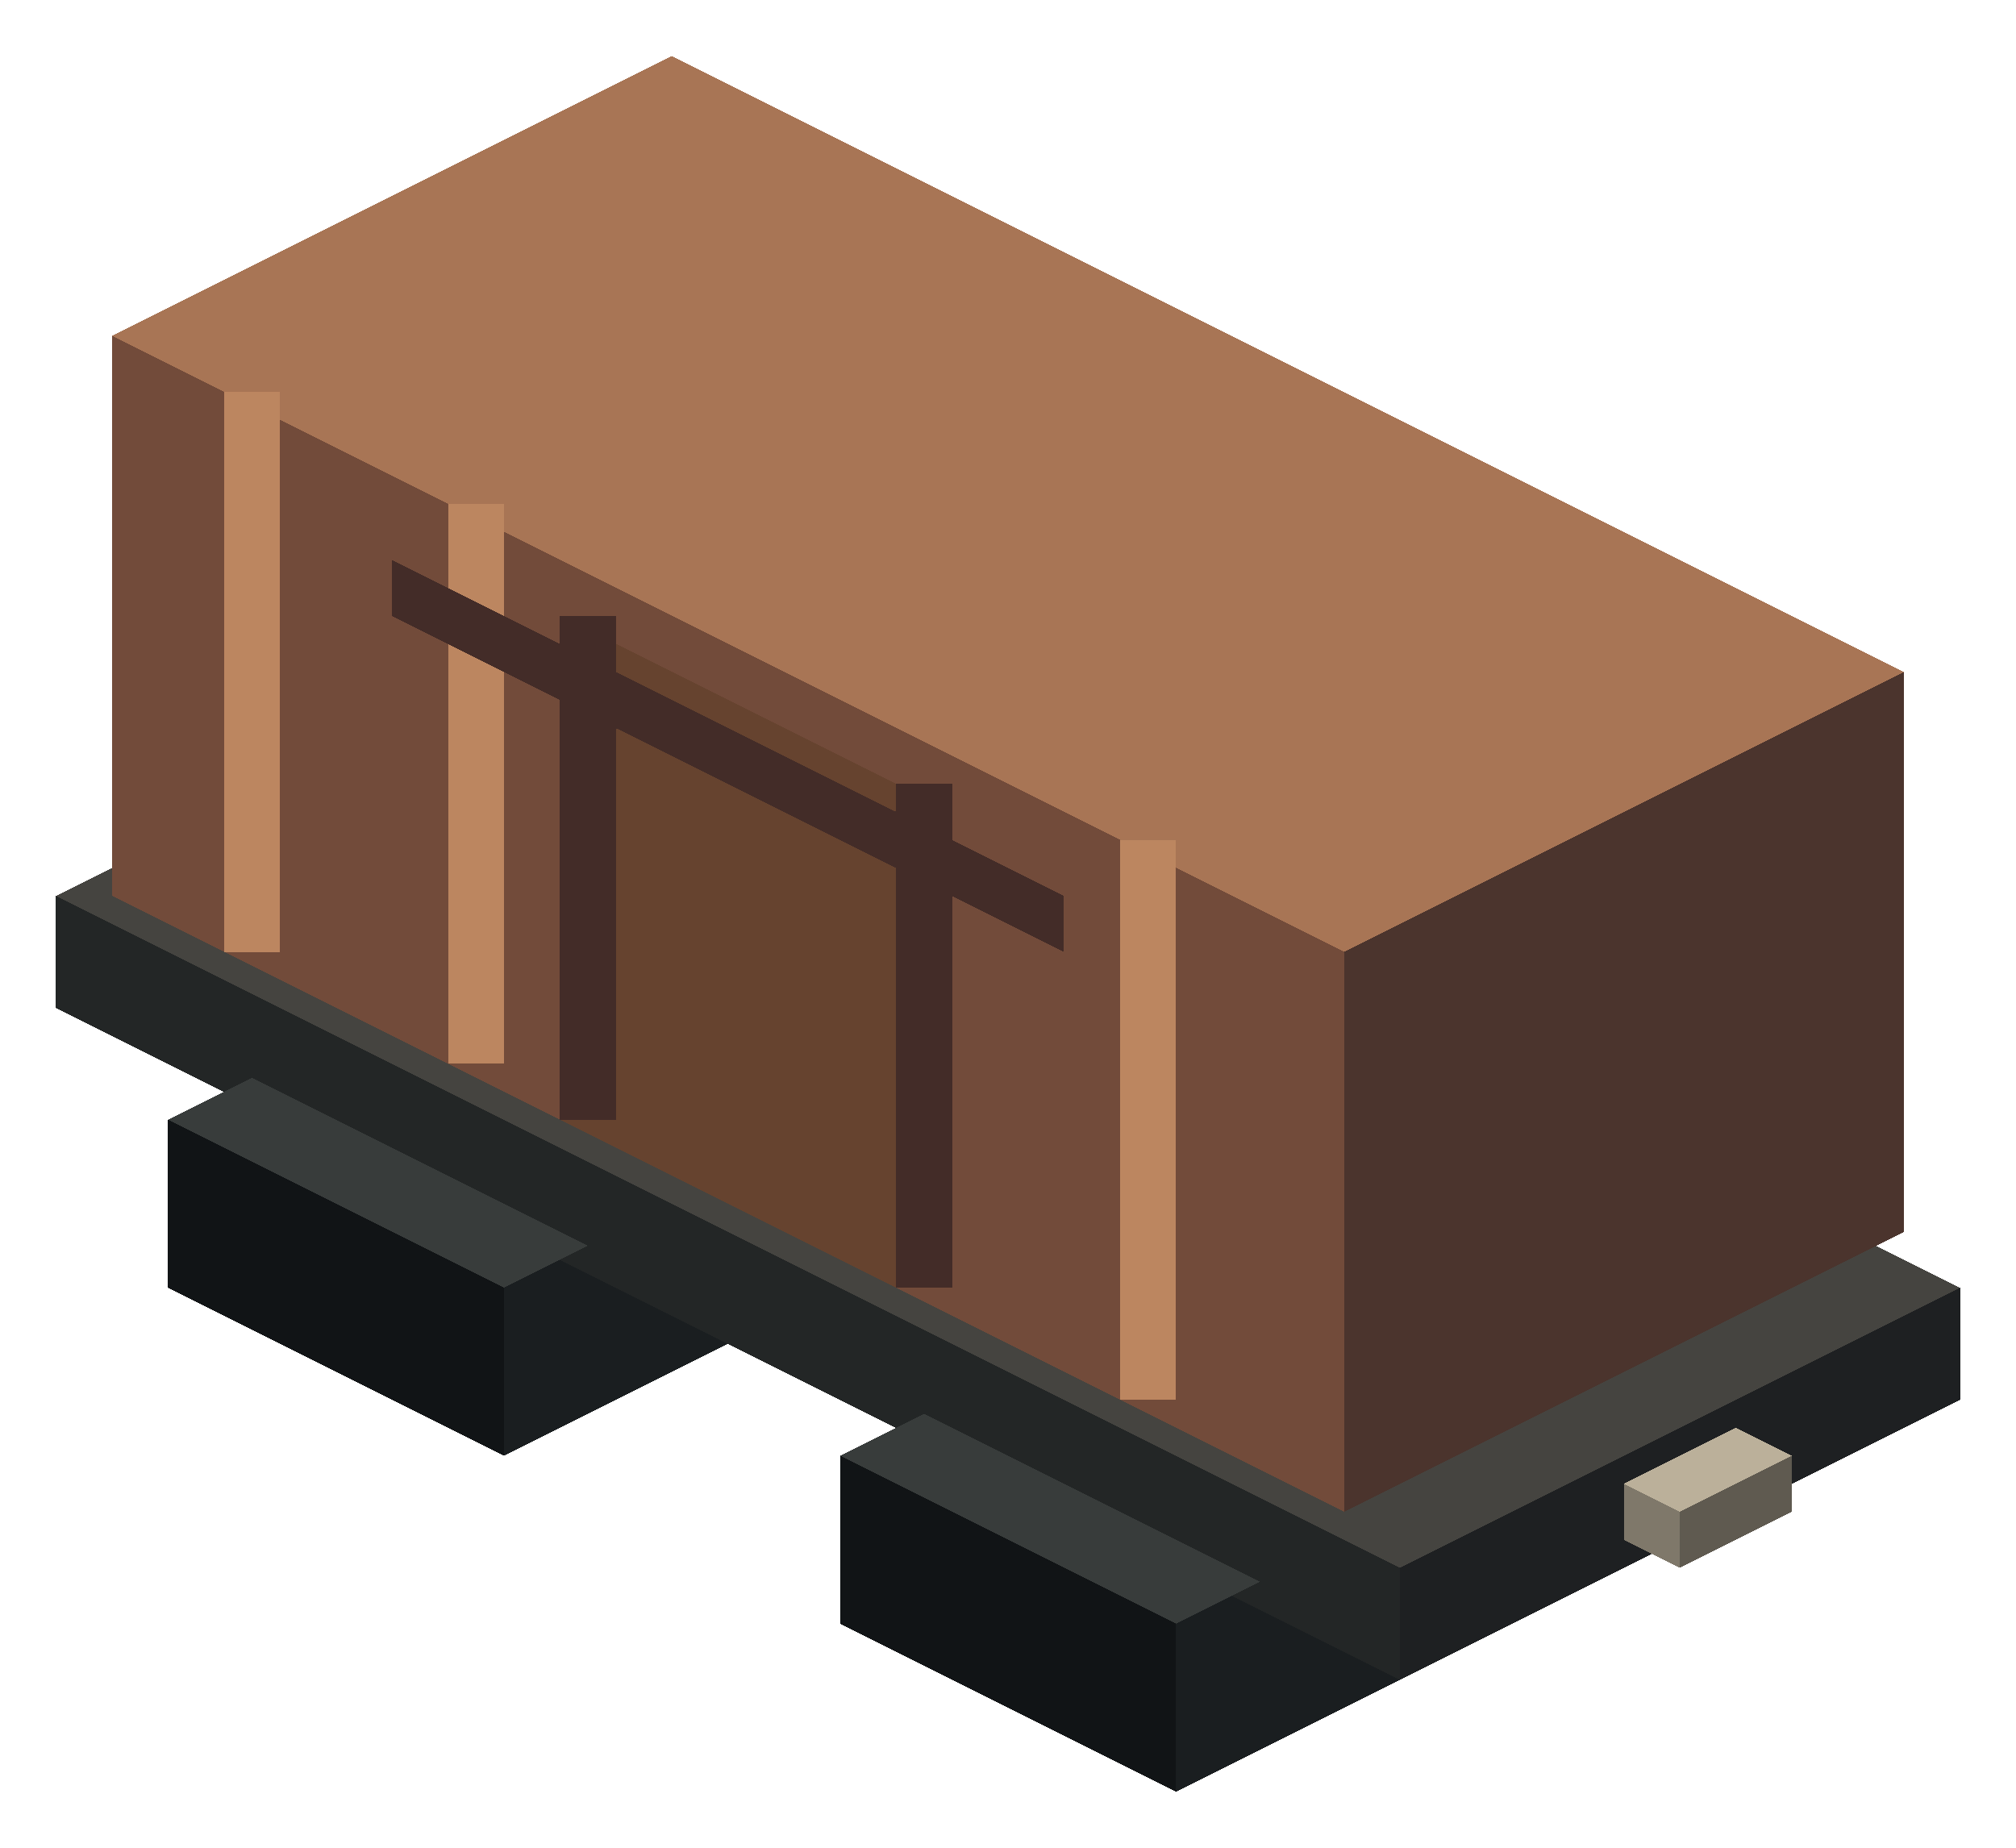
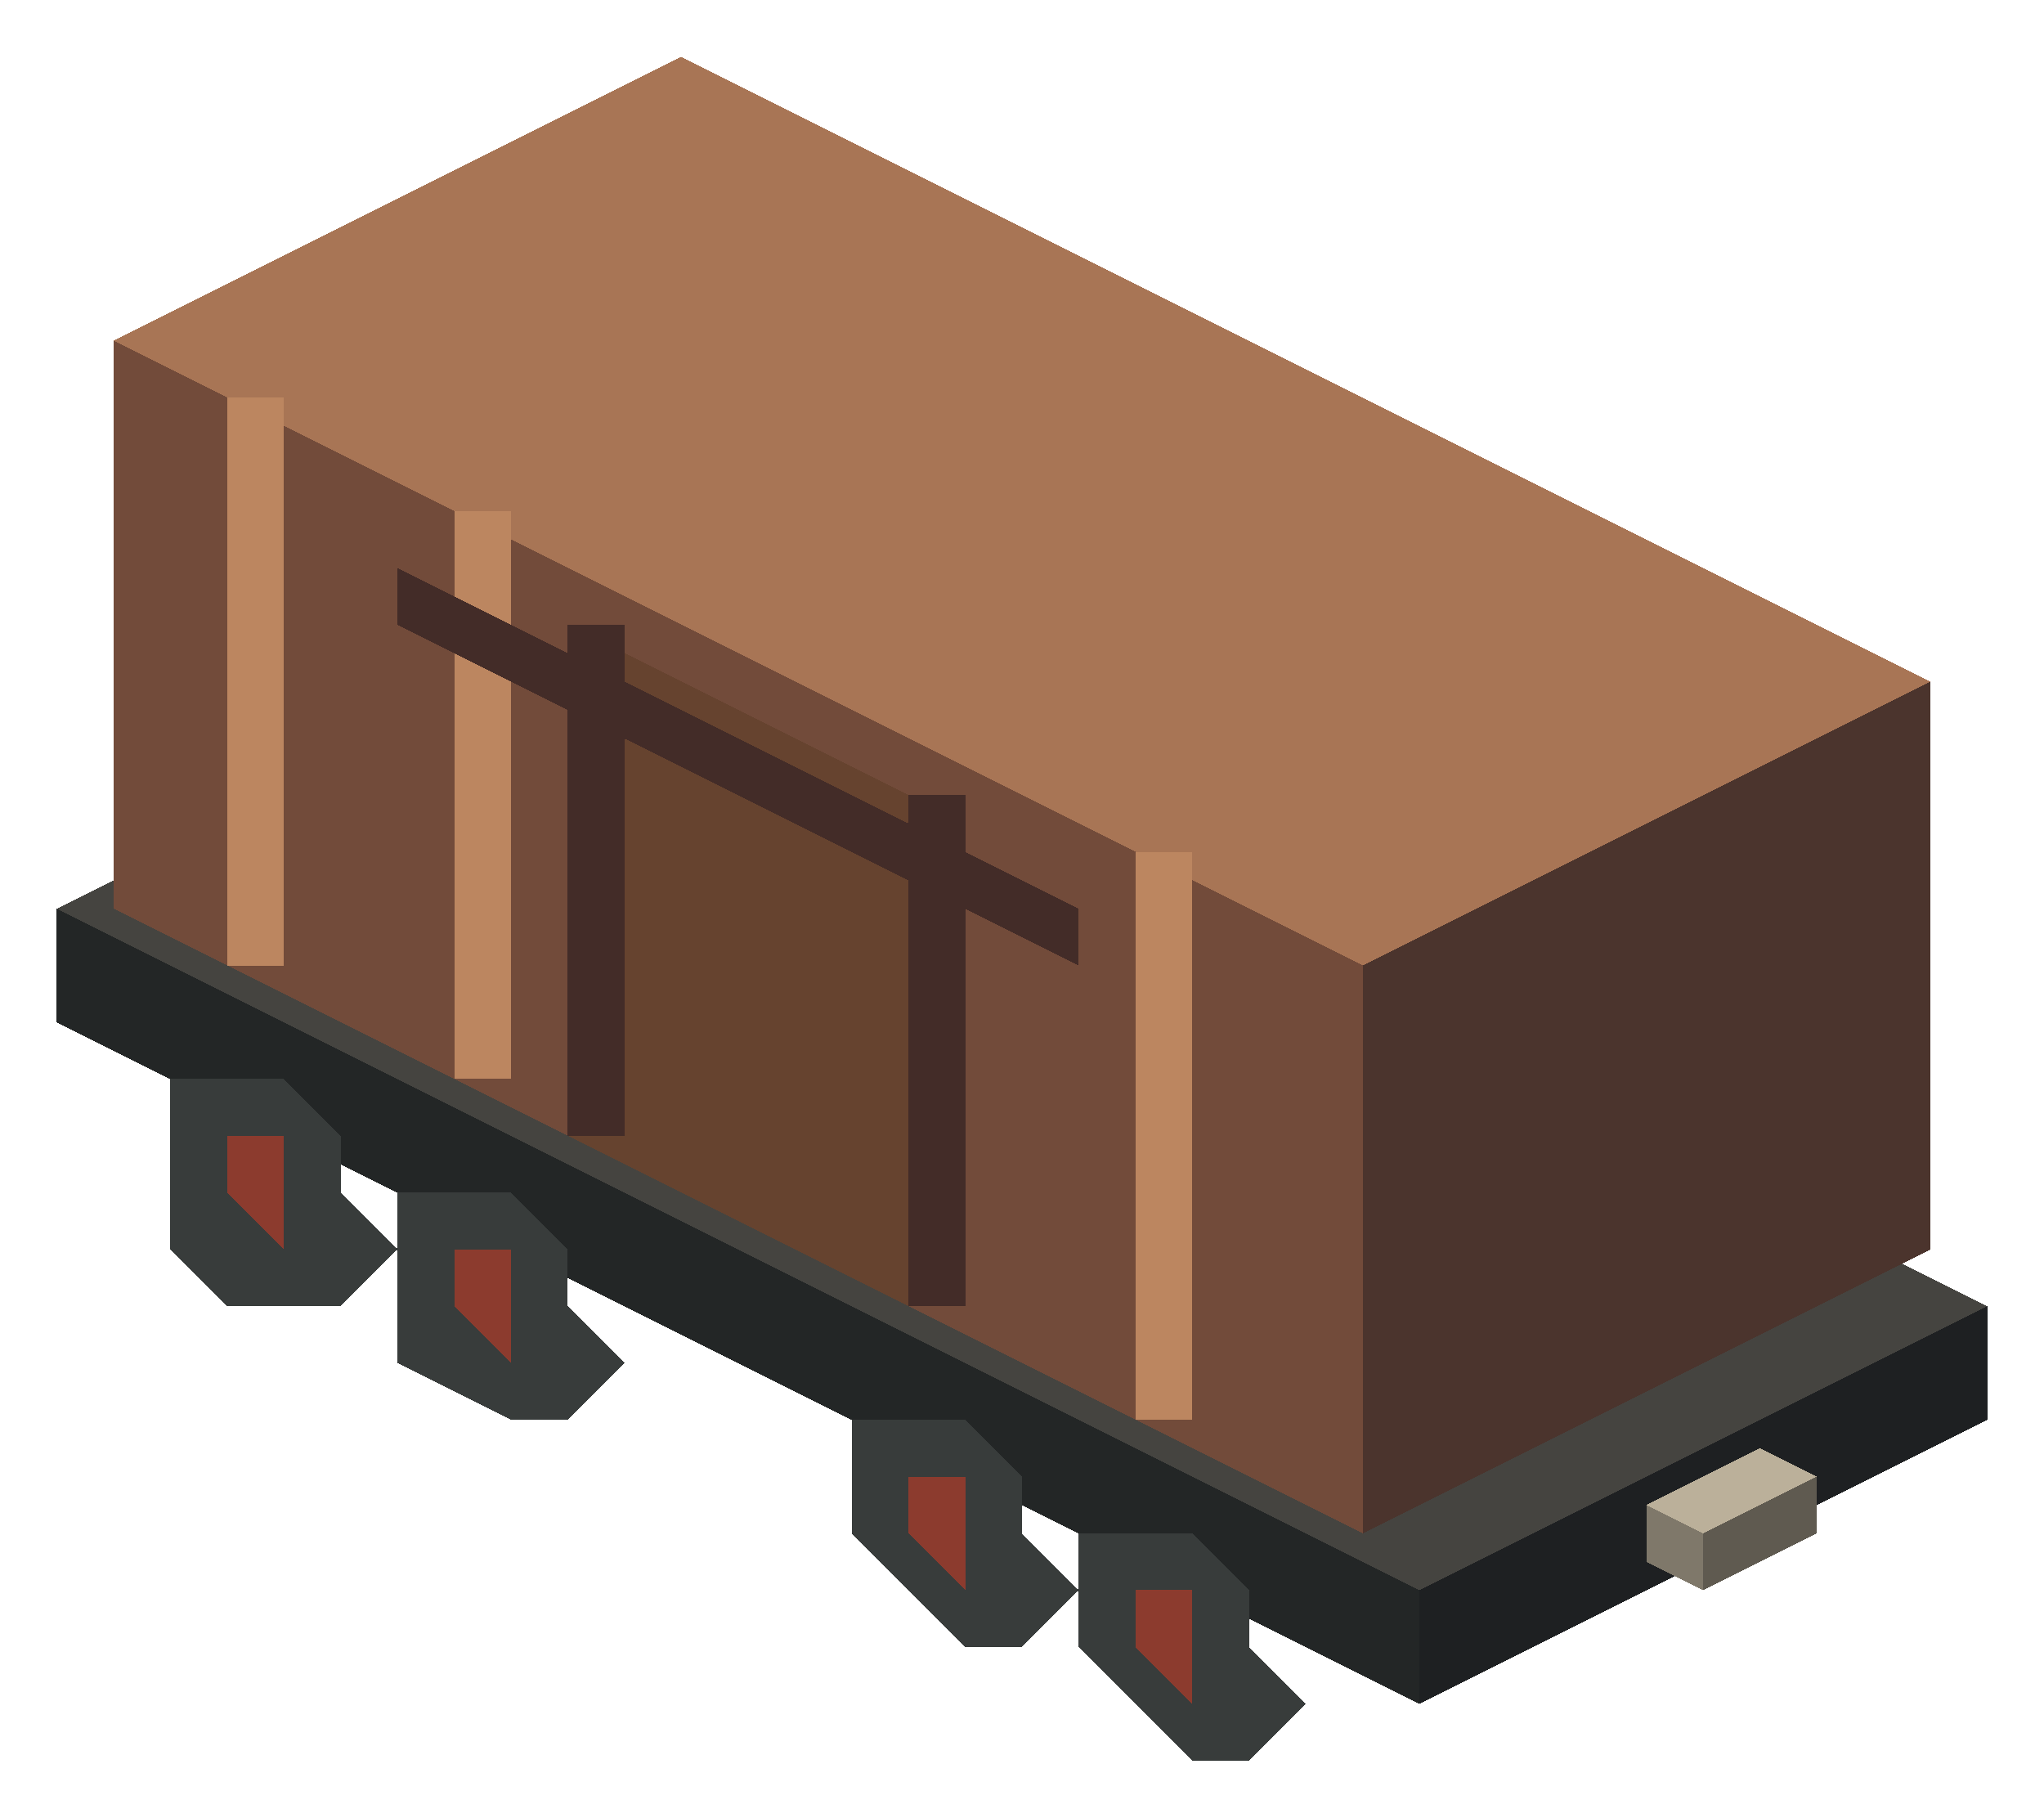
- <svg xmlns="http://www.w3.org/2000/svg" width="36" height="33" viewBox="0 0 36 33" shape-rendering="crispEdges" data-template="railyard-car-boxcar" data-anchor-x="6" data-anchor-y="18" data-length-m="12">
+ <svg xmlns="http://www.w3.org/2000/svg" width="36" height="32" viewBox="0 0 36 32" shape-rendering="crispEdges" data-template="railyard-car-boxcar" data-anchor-x="6" data-anchor-y="18" data-length-m="12">
  <g id="silhouette-underlays">
    <path d="M4,14 6,13 8,14 8,15 6,16 4,15Z" fill="#5f5a50" />
-     <path d="M3,20 15,14 21,17 21,20 9,26 3,23Z" fill="#1a1e20" />
-     <path d="M15,26 27,20 33,23 33,26 21,32 15,29Z" fill="#1a1e20" />
+     <path d="M6,18 12,15 18,18 18,19 12,22 6,19Z" fill="#1a1e20" />
+     <path d="M18,24 24,21 30,24 30,25 24,28 18,25Z" fill="#1a1e20" />
    <path d="M1,16 11,11 35,23 35,25 25,30 1,18Z" fill="#1e2022" />
    <path d="M2,6 12,1 34,12 34,22 24,27 2,16Z" fill="#4b342d" />
    <path d="M28,26 30,25 32,26 32,27 30,28 28,27Z" fill="#5f5a50" />
  </g>
  <g id="coupler">
</g>
  <g id="trucks">
-     <path d="M3,20 9,23 9,26 3,23ZM15,26 21,29 21,32 15,29Z" fill="#111416" />
-     <path d="M13,24 9,26 9,23 10,22.5ZM25,30 21,32 21,29 22,28.5Z" fill="#1a1e20" />
-     <path d="M4.5,19.25 10.5,22.25 9,23 3,20ZM16.5,25.25 22.5,28.25 21,29 15,26Z" fill="#383c3b" />
+ </g>
+   <g id="wheels">
+     <path d="M4,23 3,22 3,21ZM4,23 3,21 3,20ZM4,23 3,20 3,19ZM4,23 3,19 4,19ZM4,23 4,19 5,19ZM4,23 4,19 5,19ZM4.4,21.4 4,23 4,21ZM4.4,21.4 4,21 4,19 5,19ZM4.4,21.4 4,21 4,19 5,19ZM4.4,21.4 4,21 4,19 5,19ZM4.75,20 4,20 4,19 5,19ZM4.75,20 4.4,21.4 4,21 4,20ZM4.75,20 4.4,21.4 4,21 4,20ZM4,23 5,19 6,20ZM4,23 5,19 6,20ZM4.8,21.8 4,23 4.4,21.4ZM4.8,21.8 4.4,21.4 5,19 6,20ZM4.8,21.8 4.4,21.4 5,19 6,20ZM4.8,21.8 4.4,21.4 5,19 6,20ZM6,20 4.75,20 5,19 6,20ZM4.8,21.8 4.4,21.4 4.75,20 6,20 6,20ZM5,21.5 5,20 6,20 6,20ZM5,21.5 4.8,21.8 4.4,21.4 4.75,20 5,20ZM4,23 6,20 6,21ZM4,23 6,20 6,21ZM5,22 4,23 4.8,21.8ZM5,22 4.8,21.8 6,20 6,21ZM5,22 4.8,21.8 6,20 6,21ZM5,22 4.8,21.8 6,20 6,21ZM5,22 4.8,21.8 6,20 6,21ZM5,22 5,22 5,21.5 6,20 6,21ZM5,22 5,22 4.8,21.8 5,21.5ZM4,23 6,21 7,22ZM6,23 4,23 7,22ZM9,25 7,24 7,23ZM9,25 7,23 7,22ZM9,25 7,22 7,21ZM9,25 7,21 8,21ZM9,25 7,21 8,21ZM8.667,23.667 9,25 8,23ZM8.667,23.667 8,23 7,21 8,21ZM8,21 8,23 8,23 7,21 8,21ZM8.667,23.667 8,23 8,23 8,21 8,21ZM8.667,23.667 8,23 8,23 8,21 8,21ZM8.25,22 8,22 8,21 8,21ZM8.25,22 8.667,23.667 8,23 8,23 8,22ZM8.25,22 8.667,23.667 8,23 8,23 8,22ZM9,25 8,21 9,21ZM9,25 8,21 9,21ZM9,24 9,25 8.667,23.667ZM9,24 8.667,23.667 8,21 9,21ZM9,24 8.667,23.667 8,21 9,21ZM9,24 8.667,23.667 8,21 9,21ZM9,22 8.25,22 8,21 9,21ZM9,22 9,24 8.667,23.667 8.25,22ZM9,22 9,24 8.667,23.667 8.25,22ZM9,25 9,21 10,22ZM9,25 10,22 10,23ZM9,25 10,23 11,24ZM10,25 9,25 11,24Z" fill="#383c3b" />
+     <path d="M5,22 5,22 5,22 4,21 4,21 4,20 4,20 4,20 5,20 5,20 5,21 5,21ZM9,24 9,24 9,24 8,23 8,23 8,22 8,22 8,22 9,22 9,22 9,23 9,23Z" fill="#8c3b2e" />
+   </g>
+   <g id="trucks">
+ </g>
+   <g id="wheels">
+     <path d="M16,28 15,27 15,26ZM17,29 16,28 15,26ZM17,29 15,26 15,25ZM17,29 15,25 16,25ZM17,29 15,25 16,25ZM16.667,27.667 17,29 16,27ZM16.667,27.667 16,27 15,25 16,25ZM16,25 16,27 16,27 15,25 16,25ZM16.667,27.667 16,27 16,27 16,25 16,25ZM16.667,27.667 16,27 16,27 16,25 16,25ZM16.25,26 16,26 16,25 16,25ZM16.25,26 16.667,27.667 16,27 16,27 16,26ZM16.25,26 16.667,27.667 16,27 16,27 16,26ZM17,29 16,25 17,25ZM17,29 16,25 17,25ZM17,28 17,29 16.667,27.667ZM17,28 16.667,27.667 16,25 17,25ZM17,28 16.667,27.667 16,25 17,25ZM17,28 16.667,27.667 16,25 17,25ZM17,26 16.25,26 16,25 17,25ZM17,26 17,28 16.667,27.667 16.25,26ZM17,26 17,28 16.667,27.667 16.25,26ZM17,29 17,25 18,26ZM17,29 18,26 18,27ZM17,29 18,27 19,28ZM18,29 17,29 19,28ZM20,30 19,29 19,28ZM21,31 20,30 19,28ZM21,31 19,28 19,27ZM21,31 19,27 20,27ZM21,31 19,27 20,27ZM20.667,29.667 21,31 20,29ZM20.667,29.667 20,29 19,27 20,27ZM20,27 20,29 20,29 19,27 20,27ZM20.667,29.667 20,29 20,29 20,27 20,27ZM20.667,29.667 20,29 20,29 20,27 20,27ZM20.25,28 20,28 20,27 20,27ZM20.25,28 20.667,29.667 20,29 20,29 20,28ZM20.25,28 20.667,29.667 20,29 20,29 20,28ZM21,31 20,27 21,27ZM21,31 20,27 21,27ZM21,30 21,31 20.667,29.667ZM21,30 20.667,29.667 20,27 21,27ZM21,30 20.667,29.667 20,27 21,27ZM21,30 20.667,29.667 20,27 21,27ZM21,28 20.25,28 20,27 21,27ZM21,28 21,30 20.667,29.667 20.25,28ZM21,28 21,30 20.667,29.667 20.25,28ZM21,31 21,27 22,28ZM21,31 22,28 22,29ZM21,31 22,29 23,30ZM22,31 21,31 23,30Z" fill="#383c3b" />
+     <path d="M17,28 17,28 17,28 16,27 16,27 16,26 16,26 16,26 17,26 17,26 17,27 17,27ZM21,30 21,30 21,30 20,29 20,29 20,28 20,28 20,28 21,28 21,28 21,29 21,29Z" fill="#8c3b2e" />
  </g>
  <g id="underframe">
-     <path d="M1,17.5 1,16 25,28 25,29.5ZM22.5,28.25 25,29.5 25,30 22,28.5ZM10.5,22.25 16.5,25.25 16,25.5 10,22.5ZM1,17.5 4.5,19.25 4,19.5 1,18Z" fill="#232626" />
+     <path d="M1,16 2.429,16.714 3,19 1,18ZM2.429,16.714 7,19 3,19 3,19ZM5,19 5,19 6,19 7,21 7,21ZM7,21 6,19 7,19 11,21 7,21 7,21ZM9,21 9,21 11,21 13.667,22.333 15,25 11,23ZM13.667,22.333 19,25 15,25 15,25ZM17,25 17,25 18,25 19,27 19,27ZM19,27 18,25 19,25 23,27 19,27 19,27ZM21,27 21,27 23,27 25,28 25,30 23,29ZM22,28 22,28 23,29 22,28.5ZM18,26 18,26 19,27 18,26.5ZM10,22 10,22 11,23 10,22.5ZM6,20 6,20 7,21 6,20.5Z" fill="#232626" />
    <path d="M30,26 29,26.5 28.5,26.25 30,25.5ZM35,24.5 32,26 30.5,25.25 35,23ZM31,25.5 30,26 30,25.5 30.5,25.25ZM32,26 35,24.5 35,25 32,26.5ZM29.5,27.75 25,30 25,28 27.5,26.75ZM29,26.5 29,27.5 27.5,26.75 28.5,26.25Z" fill="#1e2022" />
    <path d="M2,15.5 2,16.5 1,16ZM24,27 33.5,22.25 35,23 25,28 24,27.5ZM2,16 24,27 24,27.5 2,16.5Z" fill="#454440" />
  </g>
  <g id="body">
    <path d="M2,7 2,6 4,7ZM5,9 5,7.5 8,9ZM10,11 9,10.5 9,9.5 12,11ZM16,14 11,11.5 11,11 12,11 18,14ZM18,15 17,14.5 17,14 18,14 20,15ZM17,14.5 18,15 17,15ZM10,11 10,11.5 9,11 9,10.5ZM10,12.5 10,15 9,15 9,12ZM21,15.5 24,17 24,27 21,25.5ZM21,25 21,25.5 20,25ZM18,15 20,15 20,15 20,16ZM17,15 17,15 18,15 20,16 20,16.5ZM19,16 20,16.5 20,25 20,25 19,24.5ZM17,16 19,17 19,24.5 17,23.5ZM16,23 17,23 17,23.5 16,23ZM9,15 10,15 10,20 9,19.5ZM9,19 9,19.5 8,19ZM5,9 5,9 8,9 8,9 8,10.5ZM5,10 8,11.5 8,19 8,19 5,17.5ZM7,11 5,10 5,9 5,9 7,10ZM5,17 5,17.5 4,17ZM2,7 4,7 4,7 4,17 4,17 2,16Z" fill="#724b3a" />
    <path d="M34,22 24,27 24,17 34,12Z" fill="#4b342d" />
    <path d="M12,1 24,7 4,7 2,6ZM5,7 24,7 28,9 8,9 5,7.5ZM9,9 28,9 34,12 28,15 20,15 9,9.5ZM21,15 28,15 24,17 21,15.5Z" fill="#a87555" />
  </g>
  <g id="ribs">
    <path d="M4,7 5,7 5,17 4,17ZM8,10.5 8,9 9,9 9,11ZM8,11.5 9,12 9,19 8,19ZM20,15 21,15 21,25 20,25Z" fill="#bc8660" />
  </g>
  <g id="door">
    <path d="M11,12 11,11.5 16,14 16,14.5ZM11,13 16,15.5 16,23 11,20.5ZM10,20 11,20 11,20.5 10,20Z" fill="#66432f" />
    <path d="M10,11.5 10,11 11,11 11,12ZM10,12.5 11,13 11,20 10,20ZM16,14.5 16,14 17,14 17,15ZM16,15.5 17,16 17,23 16,23ZM7,10 19,16 19,17 7,11Z" fill="#432c28" />
  </g>
  <g id="coupler">
    <path d="M30,27.5 30,28 29.5,27.75ZM29,26.5 30,27 30,27.5 29.5,27.75 29,27.5Z" fill="#7f786a" />
    <path d="M32,27 30,28 30,27 32,26Z" fill="#5f5a50" />
    <path d="M31,25.5 32,26 30,27 29,26.5Z" fill="#bbb09a" />
  </g>
</svg>
